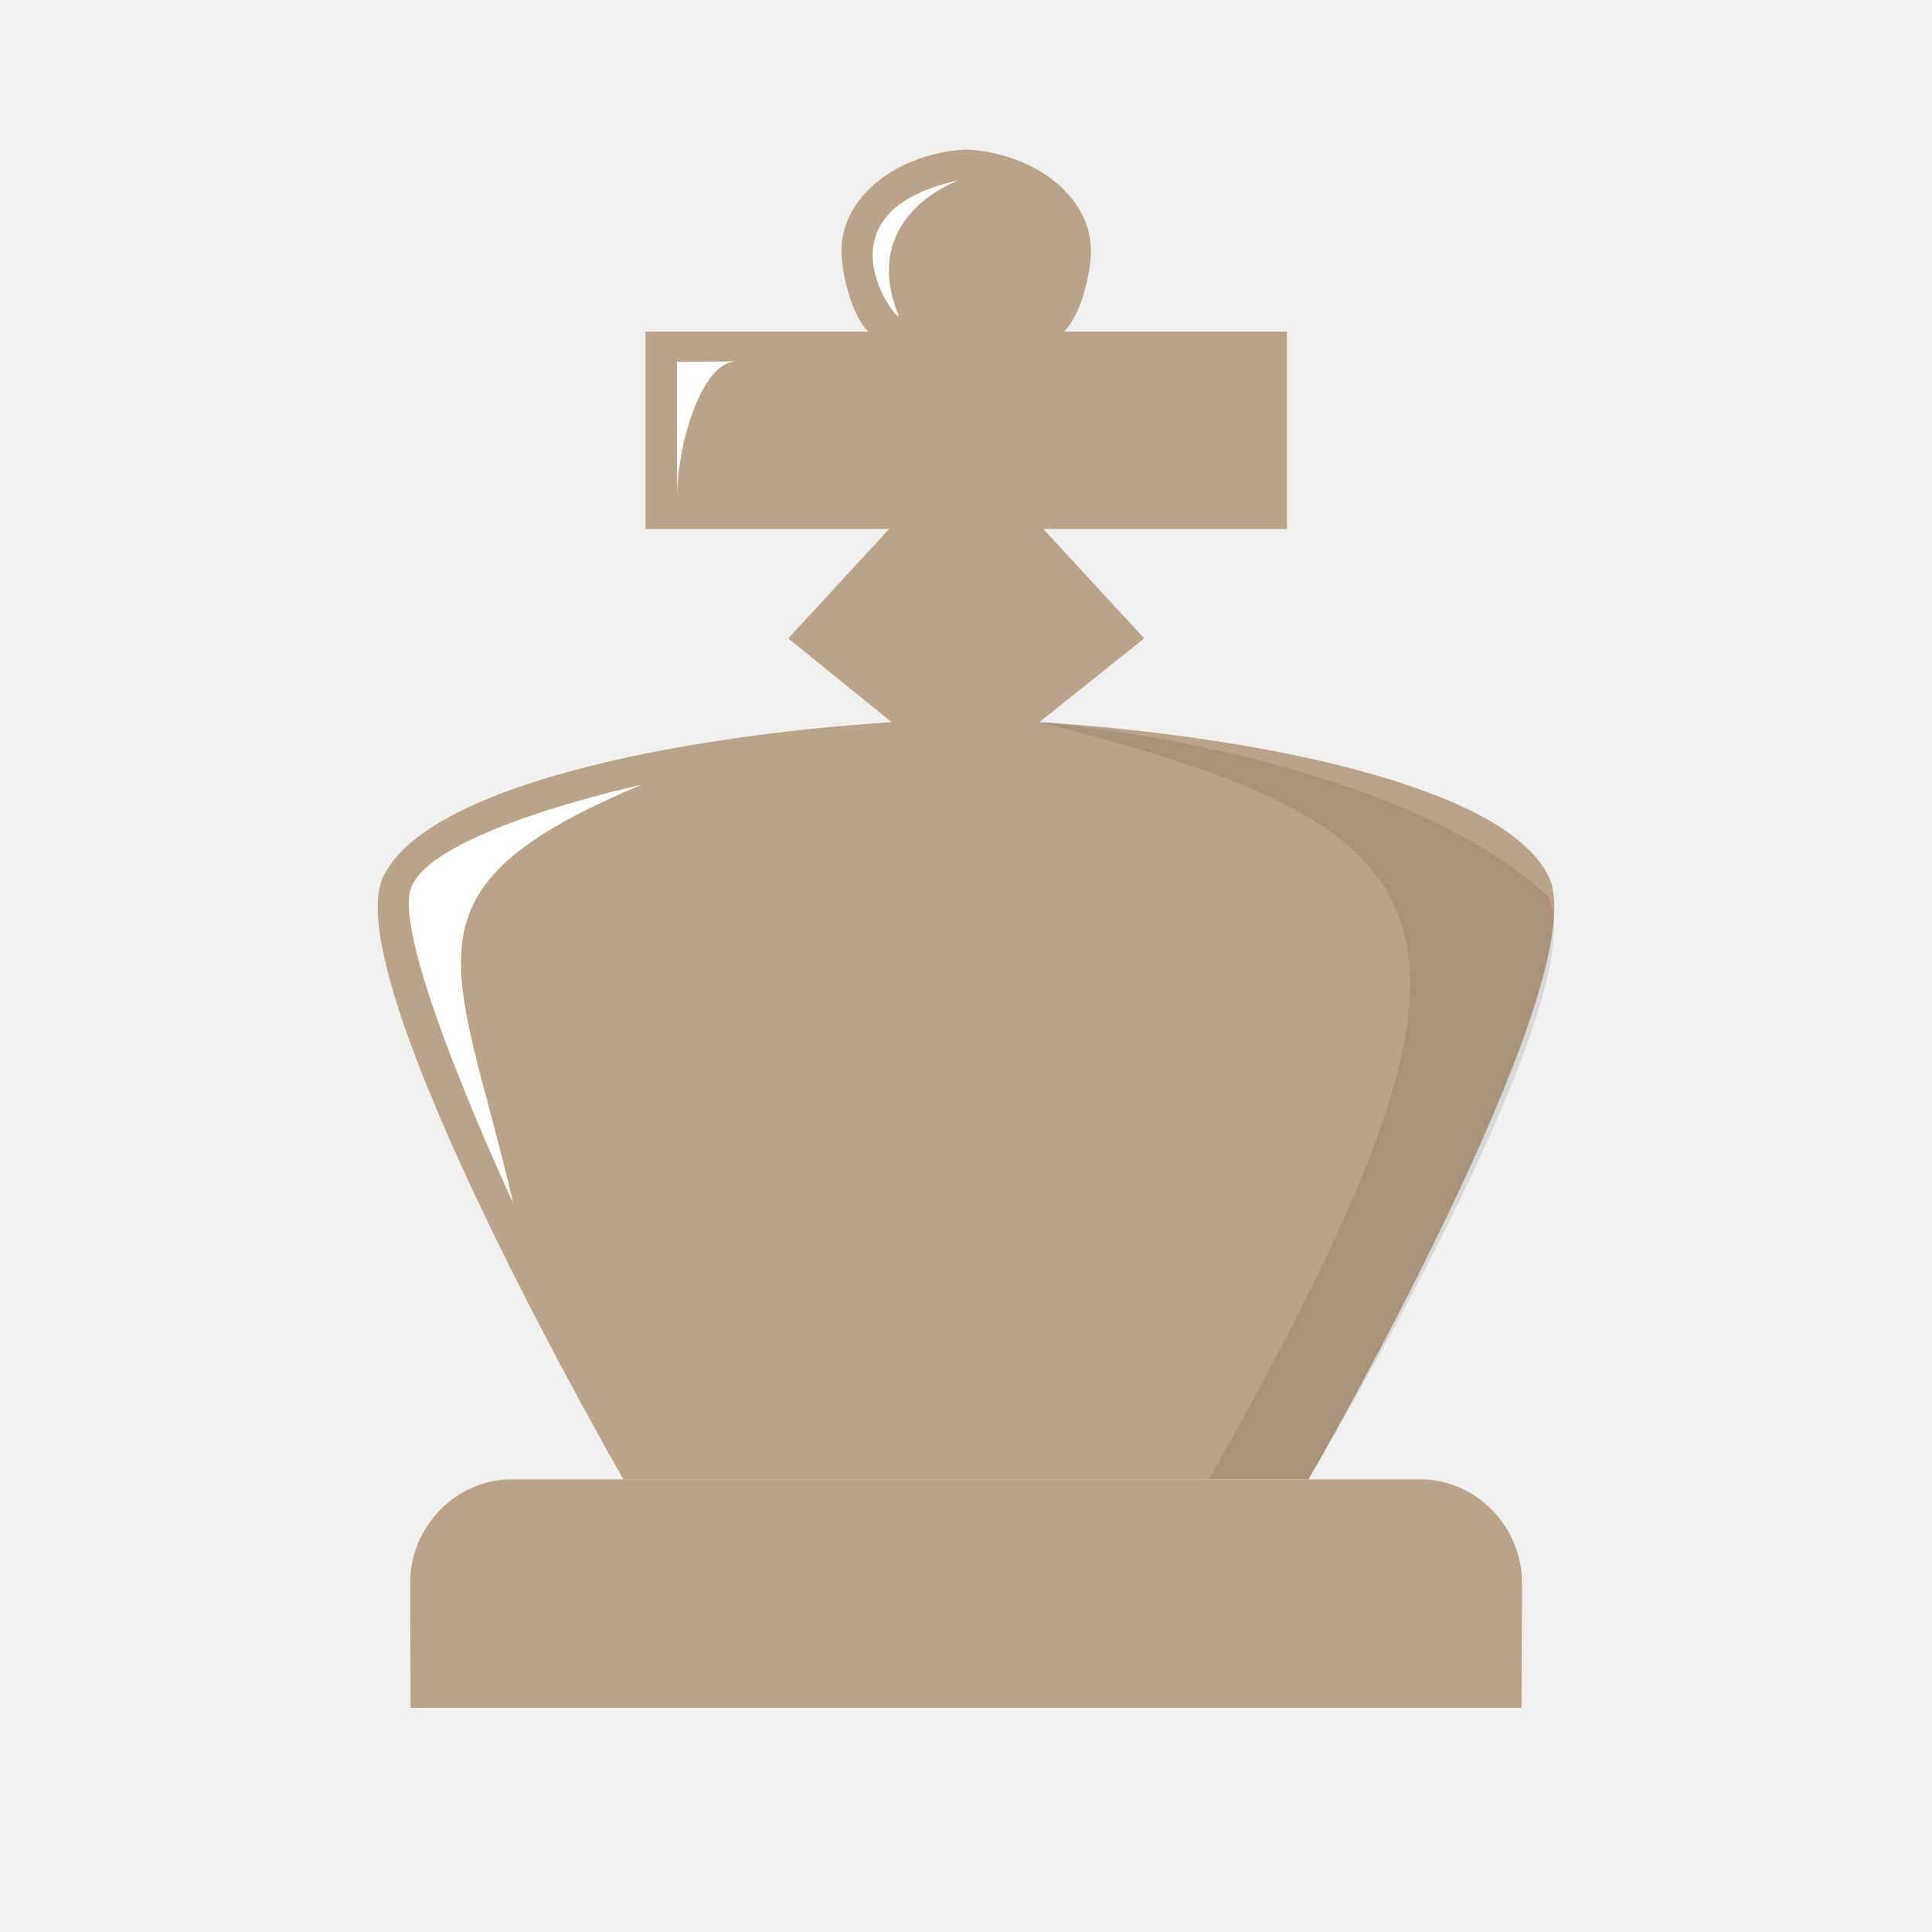
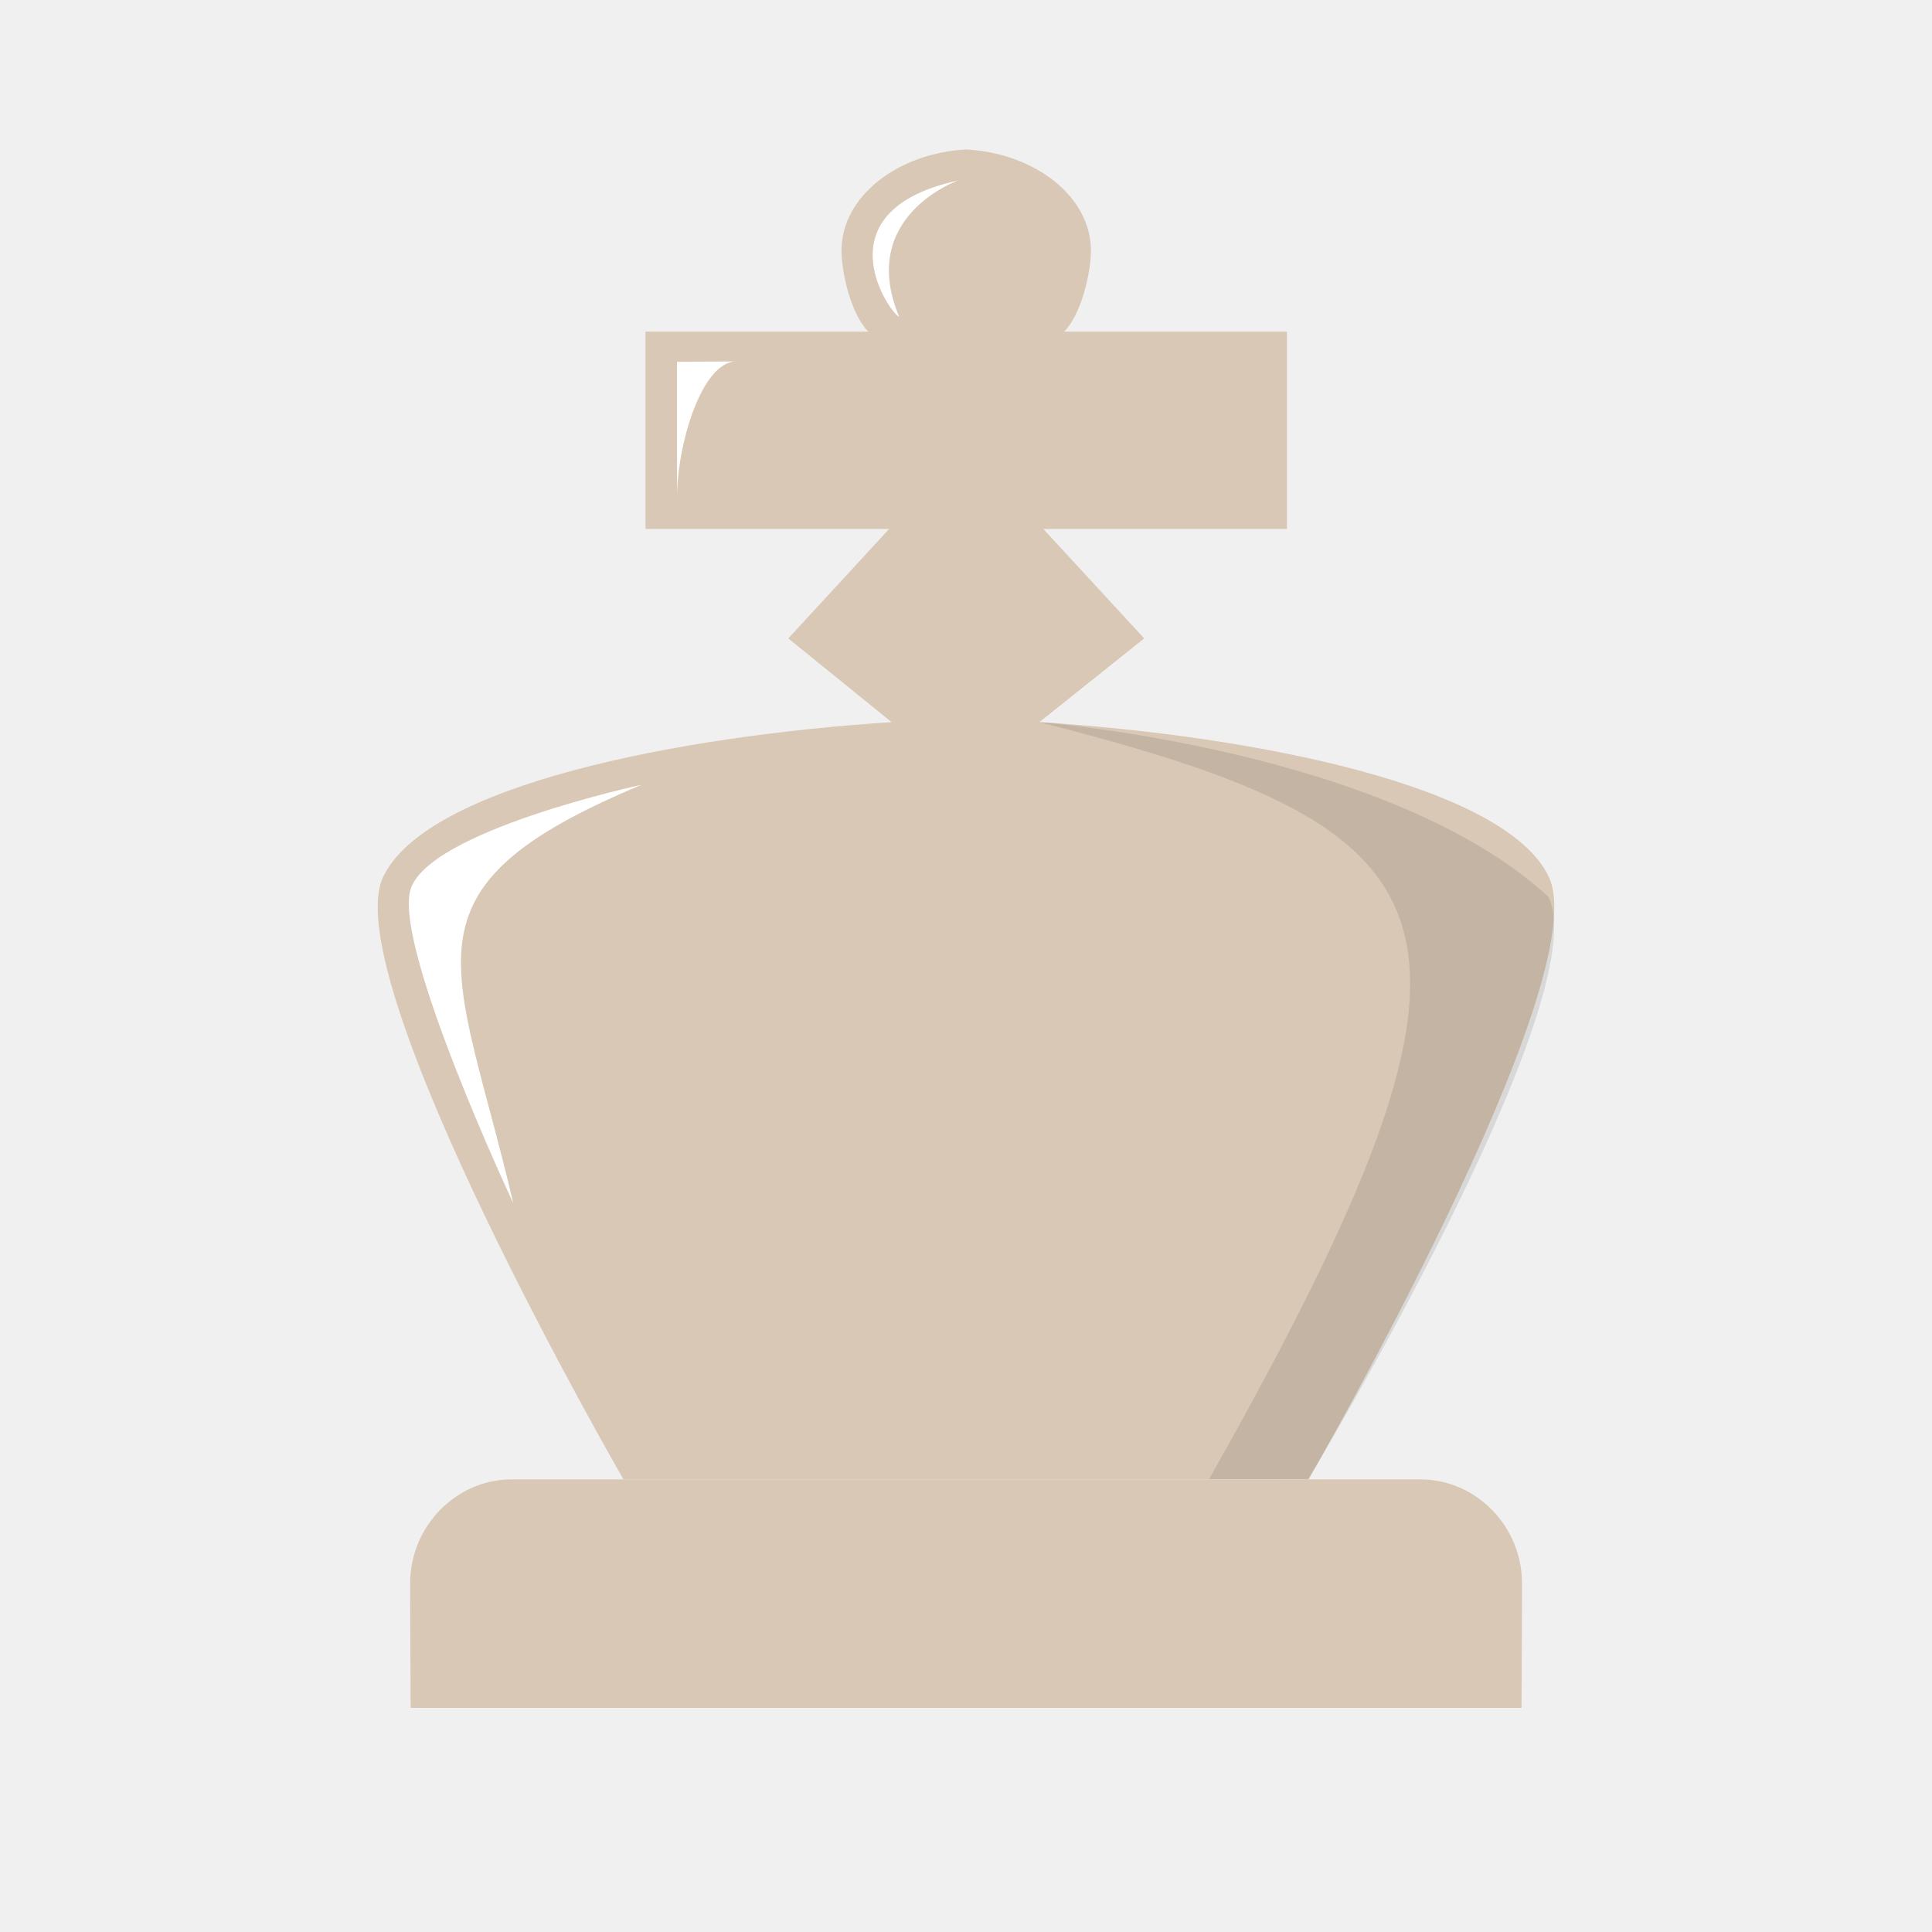
<svg xmlns="http://www.w3.org/2000/svg" width="50mm" height="50mm" fill-rule="evenodd" clip-rule="evenodd" image-rendering="optimizeQuality" shape-rendering="geometricPrecision" text-rendering="geometricPrecision" viewBox="0 0 50 50">
-   <path fill="#bba38a" d="M25.006 3.868c-1.803.1-3.228 1.234-3.228 2.618 0 .565.244 1.644.693 2.097h-5.766v5.106h6.306l-2.61 2.833 2.673 2.167c-5.584.362-12.02 1.643-13.154 3.997-1.268 2.638 6.215 15.6 6.215 15.6h17.73s7.484-12.963 6.215-15.6c-1.133-2.357-7.594-3.64-13.179-3.999l2.71-2.165-2.61-2.833h6.306V8.583H27.54c.449-.453.693-1.531.693-2.097 0-1.384-1.425-2.518-3.228-2.618z" style="paint-order:fill markers stroke" />
+   <path fill="#d9c8b5" d="M25.006 3.868c-1.803.1-3.228 1.234-3.228 2.618 0 .565.244 1.644.693 2.097h-5.766v5.106h6.306l-2.61 2.833 2.673 2.167c-5.584.362-12.02 1.643-13.154 3.997-1.268 2.638 6.215 15.6 6.215 15.6h17.73s7.484-12.963 6.215-15.6c-1.133-2.357-7.594-3.64-13.179-3.999l2.71-2.165-2.61-2.833h6.306V8.583H27.54c.449-.453.693-1.531.693-2.097 0-1.384-1.425-2.518-3.228-2.618z" style="paint-order:fill markers stroke" />
  <path d="m31.289 38.283 2.573-.005s7.482-12.428 6.214-15.065c-4.136-3.824-13.18-4.525-13.18-4.525 11.05 2.822 12.618 5.028 4.393 19.595" opacity=".1" />
-   <path fill="#bba38a" d="M13.242 38.286c-1.437 0-2.627 1.216-2.627 2.685v.545l.013 2.684h28.749l.012-2.684v-.545c0-1.468-1.19-2.685-2.627-2.685h-11.76z" />
+   <path fill="#d9c8b5" d="M13.242 38.286c-1.437 0-2.627 1.216-2.627 2.685v.545l.013 2.684h28.749l.012-2.684v-.545c0-1.468-1.19-2.685-2.627-2.685h-11.76z" />
  <path fill="#fff" d="M13.283 31.138s-3.074-6.555-2.666-8.092c.408-1.536 5.987-2.736 5.987-2.736-6.486 2.71-4.786 4.558-3.321 10.828m4.238-18.254v-3.52l1.532-.011c-.891.007-1.532 2.147-1.532 3.531m7.277-8.214s-2.614.92-1.53 3.522c-.178-.007-2.142-2.72 1.53-3.522" />
</svg>
